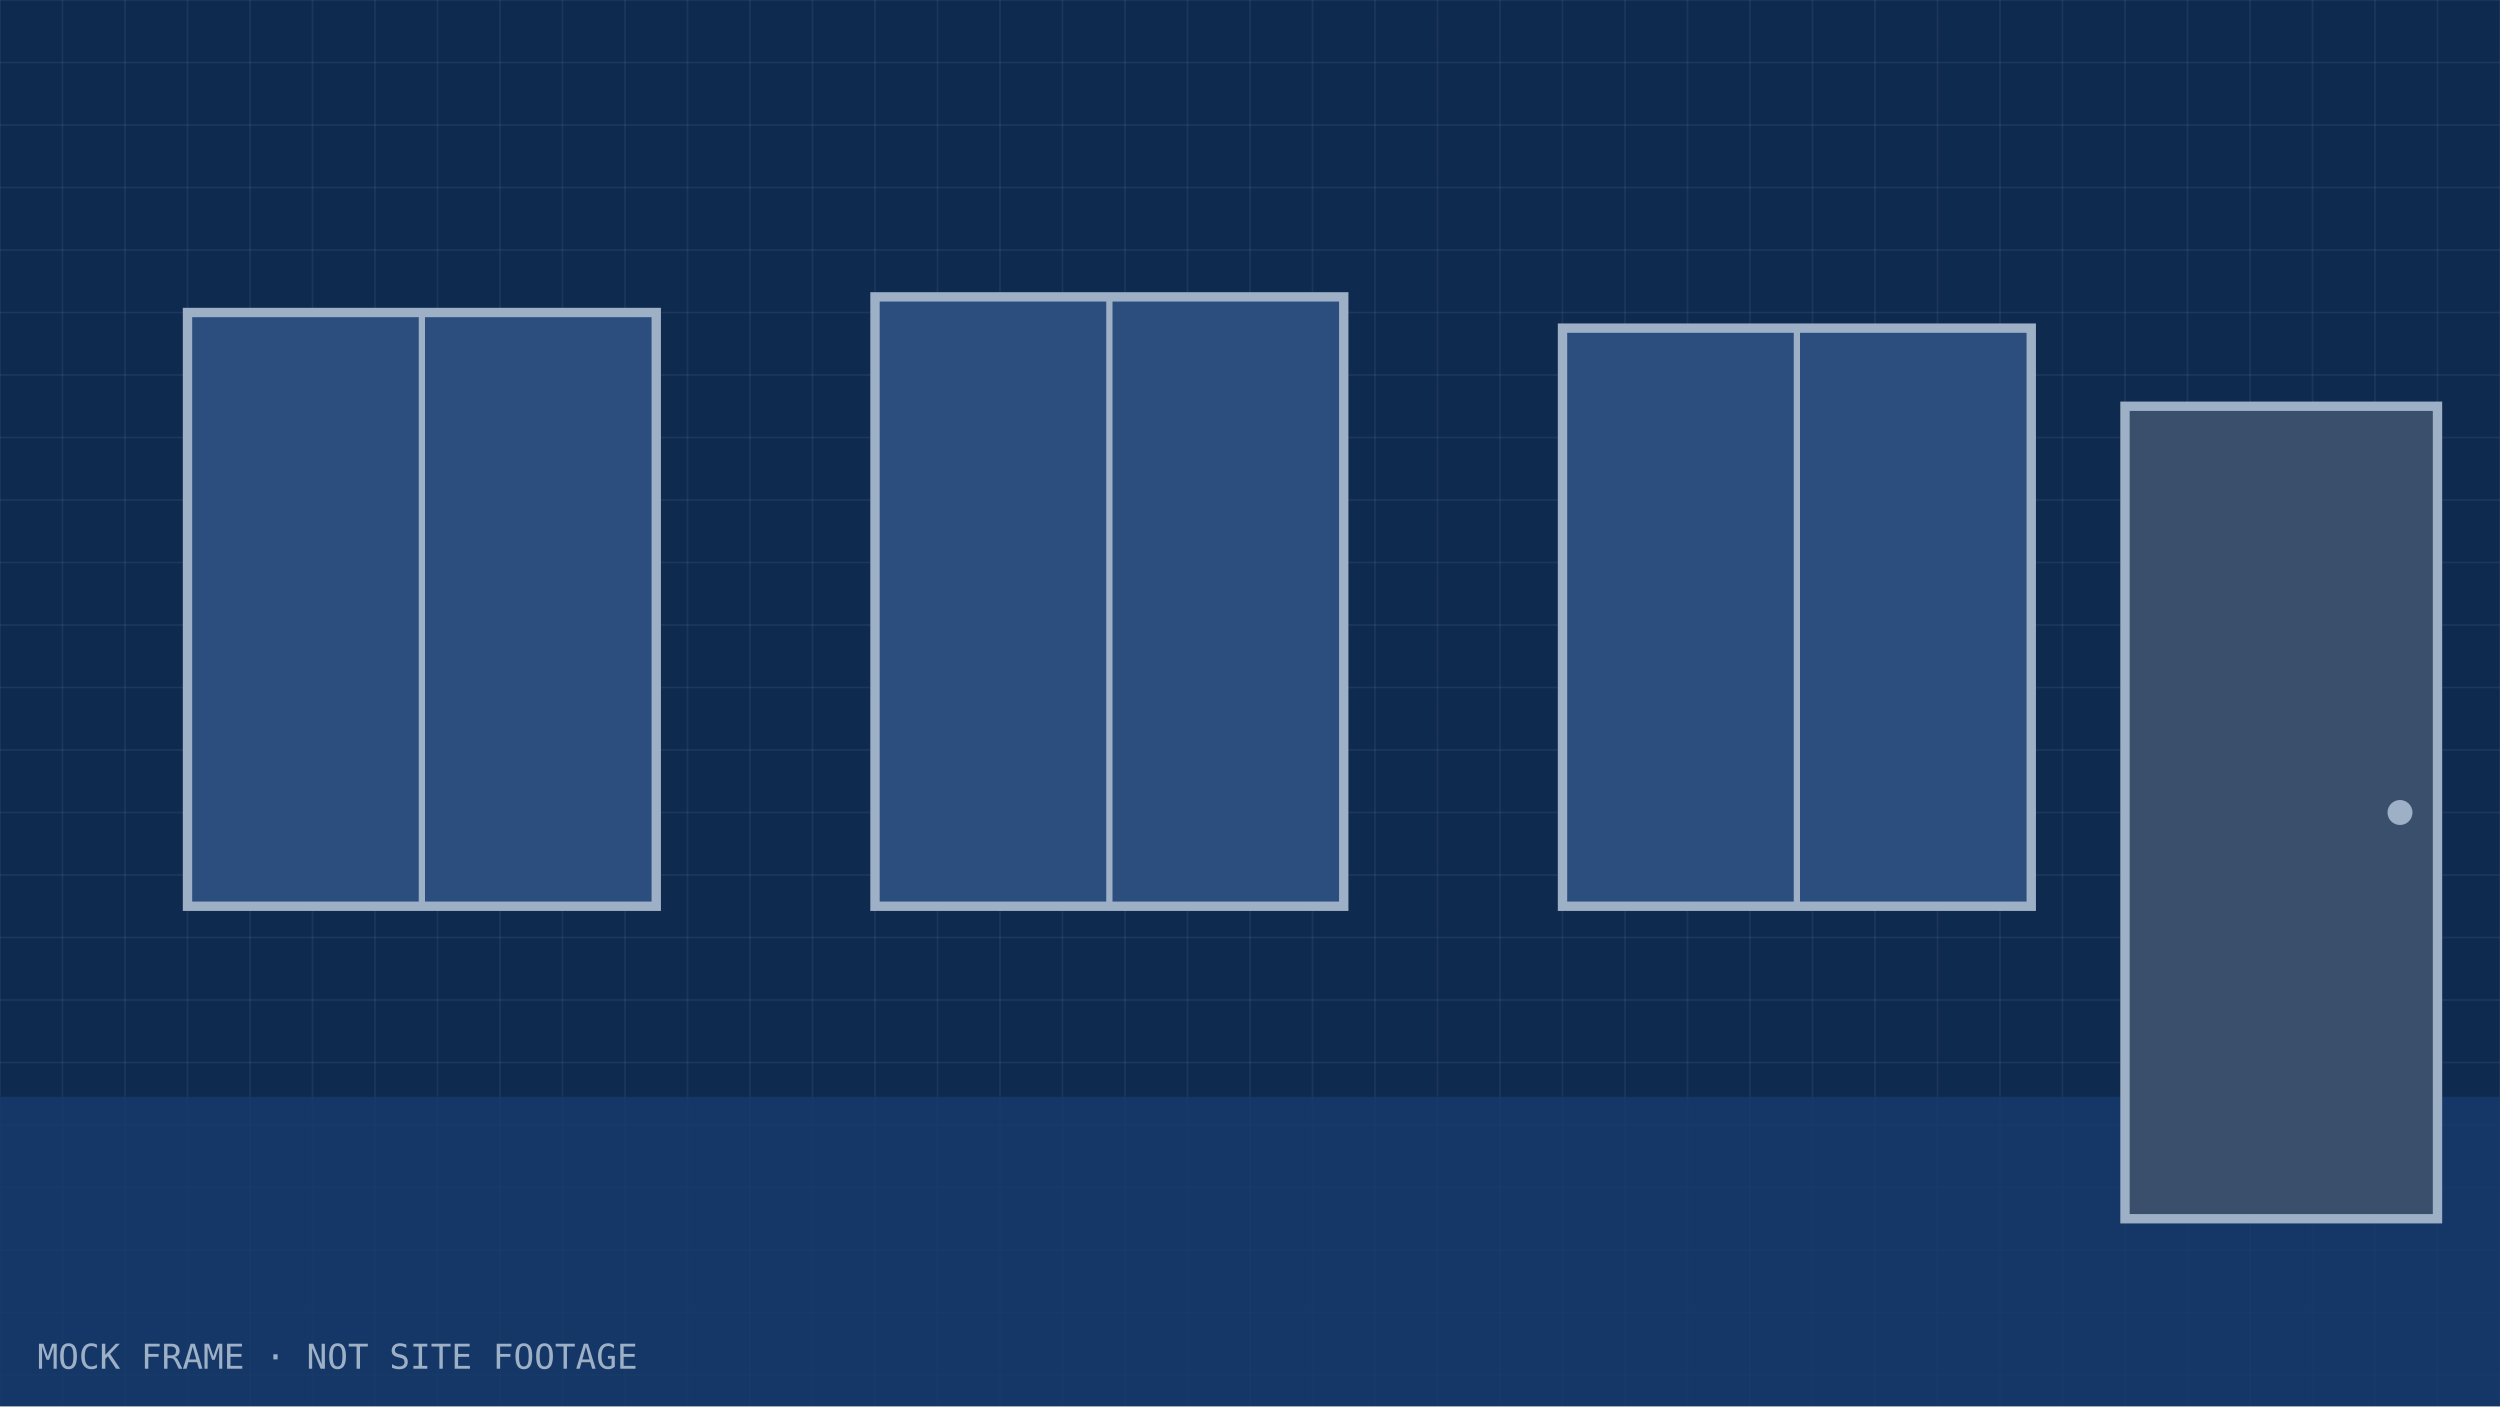
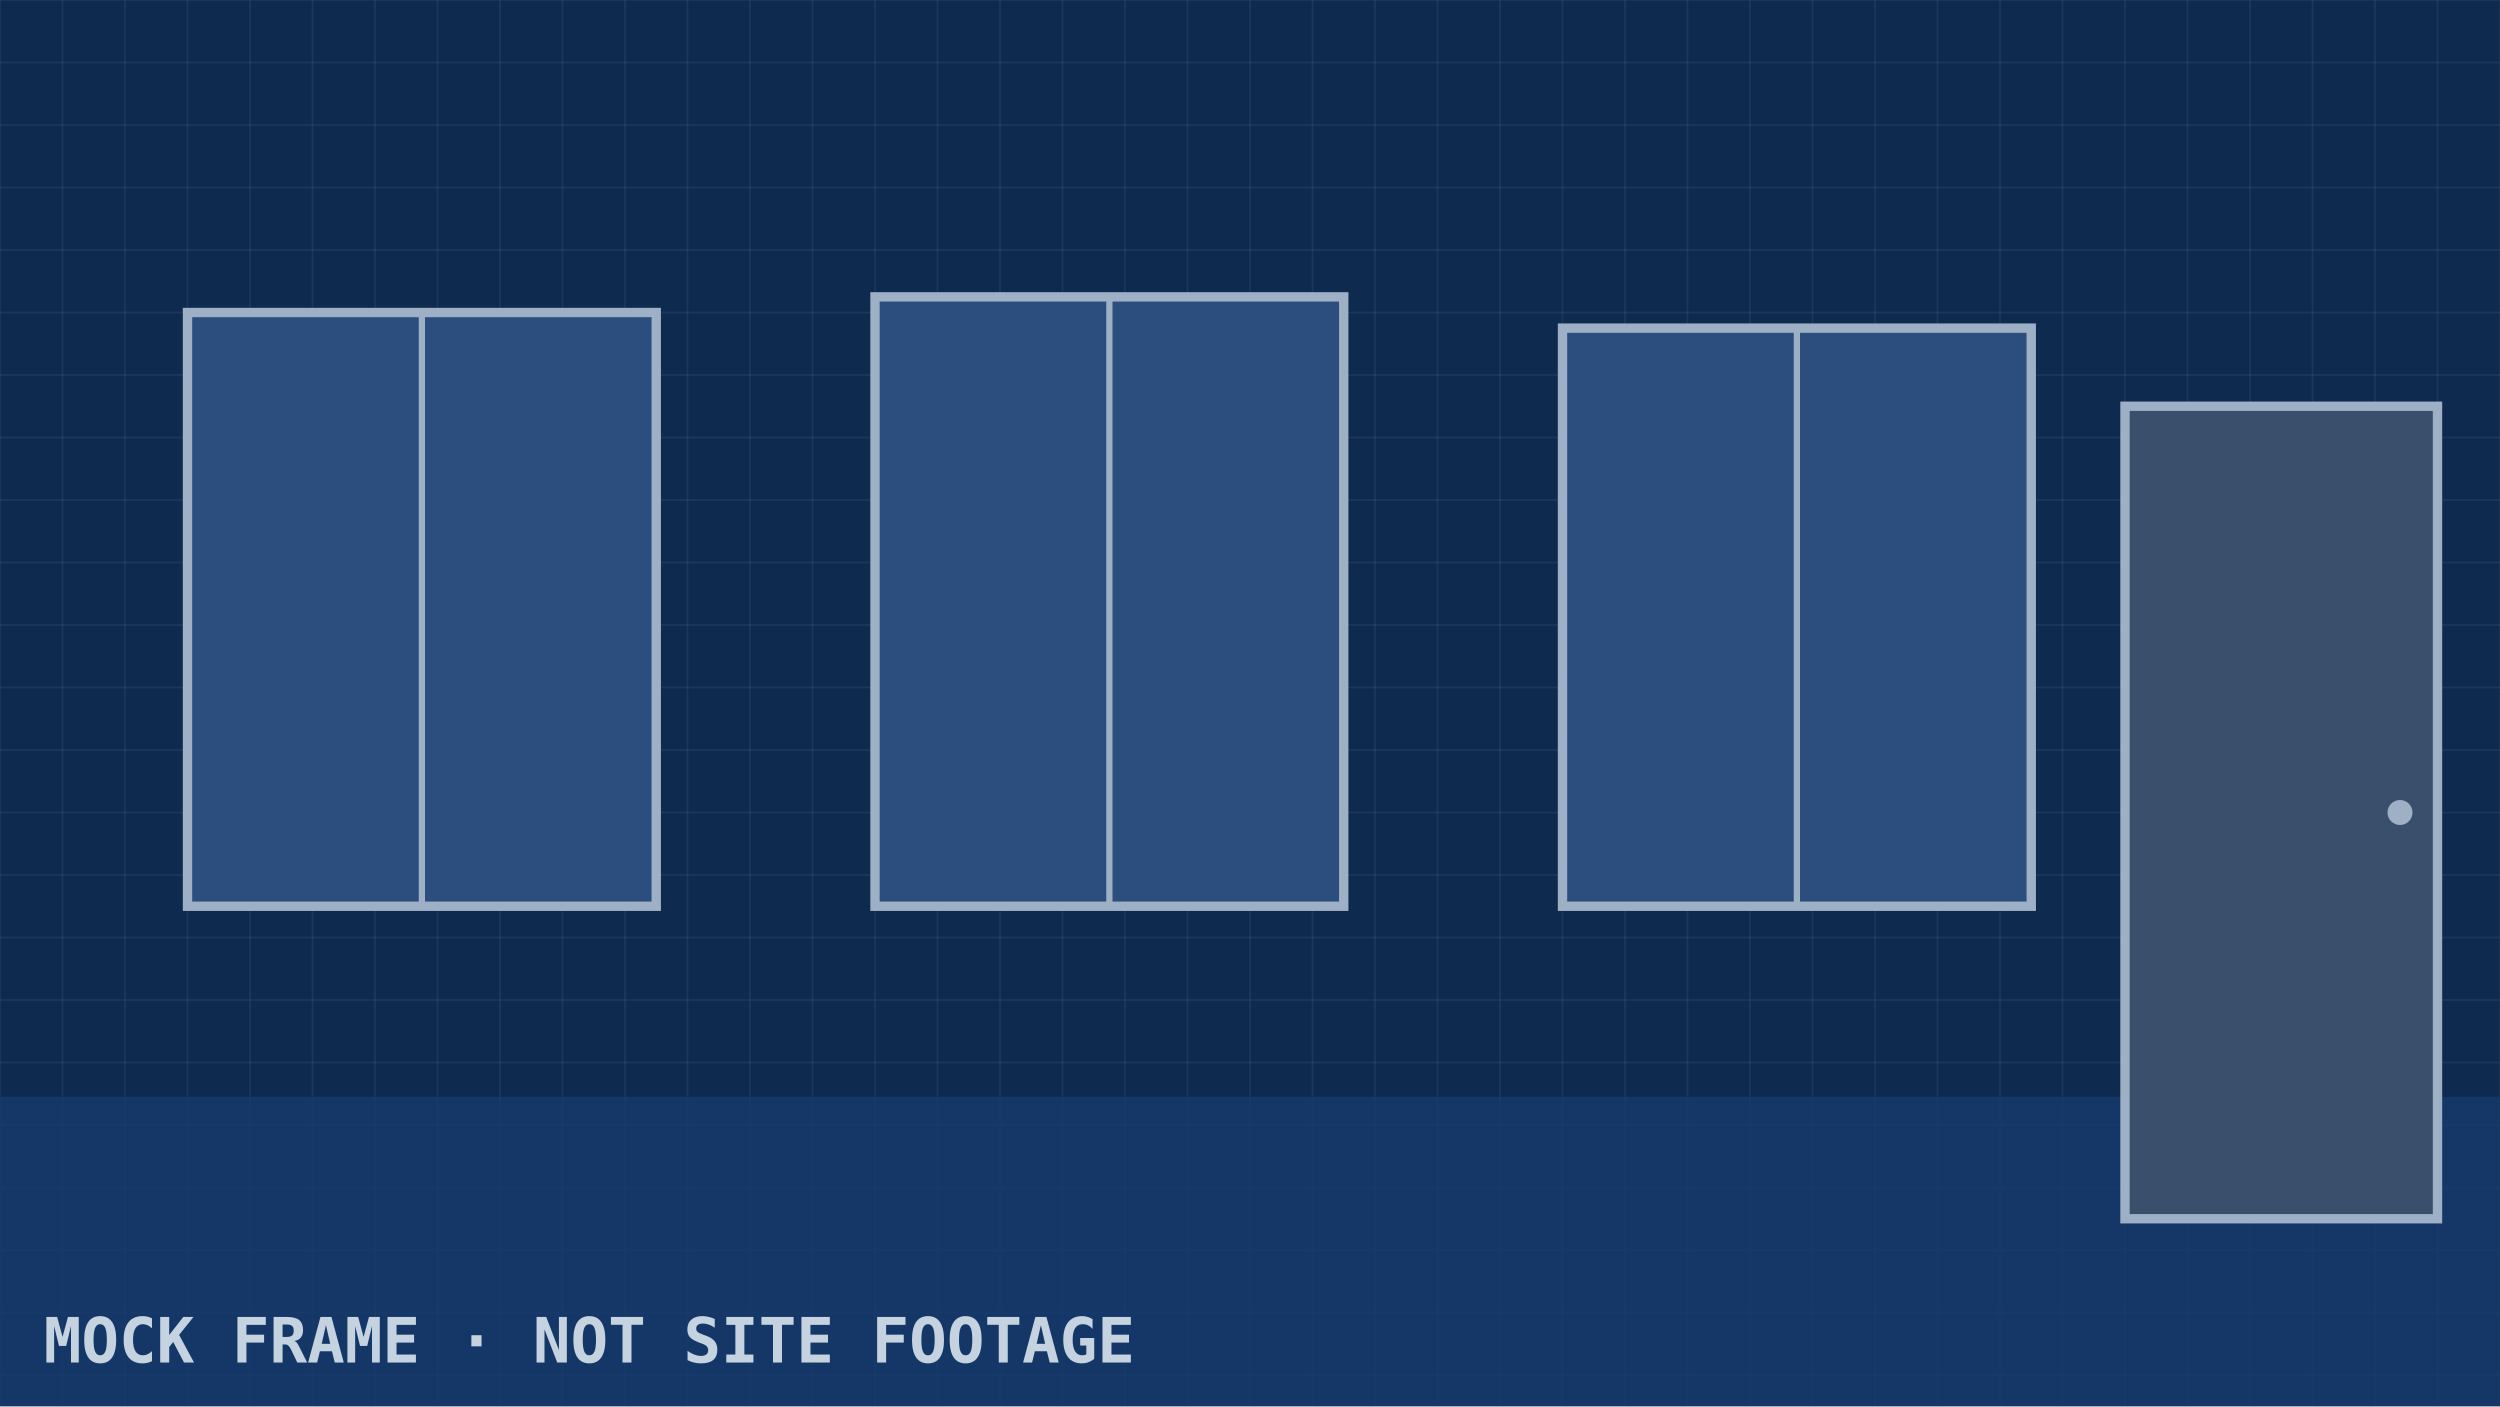
<svg xmlns="http://www.w3.org/2000/svg" viewBox="0 0 1600 900" width="1600" height="900">
  <rect width="1600" height="900" fill="#0F2A4F" />
  <g stroke="#DCE9F7" stroke-opacity="0.07" stroke-width="1">
    <line x1="0" y1="0" x2="0" y2="900" />
    <line x1="40" y1="0" x2="40" y2="900" />
    <line x1="80" y1="0" x2="80" y2="900" />
    <line x1="120" y1="0" x2="120" y2="900" />
    <line x1="160" y1="0" x2="160" y2="900" />
    <line x1="200" y1="0" x2="200" y2="900" />
    <line x1="240" y1="0" x2="240" y2="900" />
    <line x1="280" y1="0" x2="280" y2="900" />
    <line x1="320" y1="0" x2="320" y2="900" />
    <line x1="360" y1="0" x2="360" y2="900" />
    <line x1="400" y1="0" x2="400" y2="900" />
    <line x1="440" y1="0" x2="440" y2="900" />
    <line x1="480" y1="0" x2="480" y2="900" />
    <line x1="520" y1="0" x2="520" y2="900" />
    <line x1="560" y1="0" x2="560" y2="900" />
    <line x1="600" y1="0" x2="600" y2="900" />
    <line x1="640" y1="0" x2="640" y2="900" />
    <line x1="680" y1="0" x2="680" y2="900" />
    <line x1="720" y1="0" x2="720" y2="900" />
    <line x1="760" y1="0" x2="760" y2="900" />
    <line x1="800" y1="0" x2="800" y2="900" />
    <line x1="840" y1="0" x2="840" y2="900" />
    <line x1="880" y1="0" x2="880" y2="900" />
    <line x1="920" y1="0" x2="920" y2="900" />
    <line x1="960" y1="0" x2="960" y2="900" />
    <line x1="1000" y1="0" x2="1000" y2="900" />
    <line x1="1040" y1="0" x2="1040" y2="900" />
    <line x1="1080" y1="0" x2="1080" y2="900" />
    <line x1="1120" y1="0" x2="1120" y2="900" />
    <line x1="1160" y1="0" x2="1160" y2="900" />
    <line x1="1200" y1="0" x2="1200" y2="900" />
    <line x1="1240" y1="0" x2="1240" y2="900" />
    <line x1="1280" y1="0" x2="1280" y2="900" />
    <line x1="1320" y1="0" x2="1320" y2="900" />
    <line x1="1360" y1="0" x2="1360" y2="900" />
    <line x1="1400" y1="0" x2="1400" y2="900" />
    <line x1="1440" y1="0" x2="1440" y2="900" />
    <line x1="1480" y1="0" x2="1480" y2="900" />
    <line x1="1520" y1="0" x2="1520" y2="900" />
    <line x1="1560" y1="0" x2="1560" y2="900" />
    <line x1="1600" y1="0" x2="1600" y2="900" />
    <line x1="0" y1="0" x2="1600" y2="0" />
    <line x1="0" y1="40" x2="1600" y2="40" />
    <line x1="0" y1="80" x2="1600" y2="80" />
    <line x1="0" y1="120" x2="1600" y2="120" />
    <line x1="0" y1="160" x2="1600" y2="160" />
    <line x1="0" y1="200" x2="1600" y2="200" />
    <line x1="0" y1="240" x2="1600" y2="240" />
    <line x1="0" y1="280" x2="1600" y2="280" />
    <line x1="0" y1="320" x2="1600" y2="320" />
    <line x1="0" y1="360" x2="1600" y2="360" />
    <line x1="0" y1="400" x2="1600" y2="400" />
    <line x1="0" y1="440" x2="1600" y2="440" />
    <line x1="0" y1="480" x2="1600" y2="480" />
    <line x1="0" y1="520" x2="1600" y2="520" />
    <line x1="0" y1="560" x2="1600" y2="560" />
    <line x1="0" y1="600" x2="1600" y2="600" />
    <line x1="0" y1="640" x2="1600" y2="640" />
    <line x1="0" y1="680" x2="1600" y2="680" />
    <line x1="0" y1="720" x2="1600" y2="720" />
    <line x1="0" y1="760" x2="1600" y2="760" />
    <line x1="0" y1="800" x2="1600" y2="800" />
    <line x1="0" y1="840" x2="1600" y2="840" />
    <line x1="0" y1="880" x2="1600" y2="880" />
  </g>
  <rect x="0" y="702" width="1600" height="198" fill="#163A6B" fill-opacity="0.85" />
  <rect x="120" y="200" width="300" height="380" fill="#2B4E7E" stroke="#9DB0C6" stroke-width="6" />
  <line x1="270" y1="200" x2="270" y2="580" stroke="#9DB0C6" stroke-width="4" />
  <rect x="560" y="190" width="300" height="390" fill="#2B4E7E" stroke="#9DB0C6" stroke-width="6" />
  <line x1="710" y1="190" x2="710" y2="580" stroke="#9DB0C6" stroke-width="4" />
  <rect x="1000" y="210" width="300" height="370" fill="#2B4E7E" stroke="#9DB0C6" stroke-width="6" />
  <line x1="1150" y1="210" x2="1150" y2="580" stroke="#9DB0C6" stroke-width="4" />
  <rect x="1360" y="260" width="200" height="520" fill="#3A4F6B" stroke="#9DB0C6" stroke-width="6" />
  <circle cx="1536" cy="520" r="8" fill="#9DB0C6" />
-   <text x="24" y="876" font-family="monospace" font-size="22" fill="#9DB0C6">MOCK FRAME · NOT SITE FOOTAGE</text>
+   <text x="28" y="872" font-family="monospace" font-size="40" font-weight="bold" fill="#C5D2E0">MOCK FRAME · NOT SITE FOOTAGE</text>
</svg>
